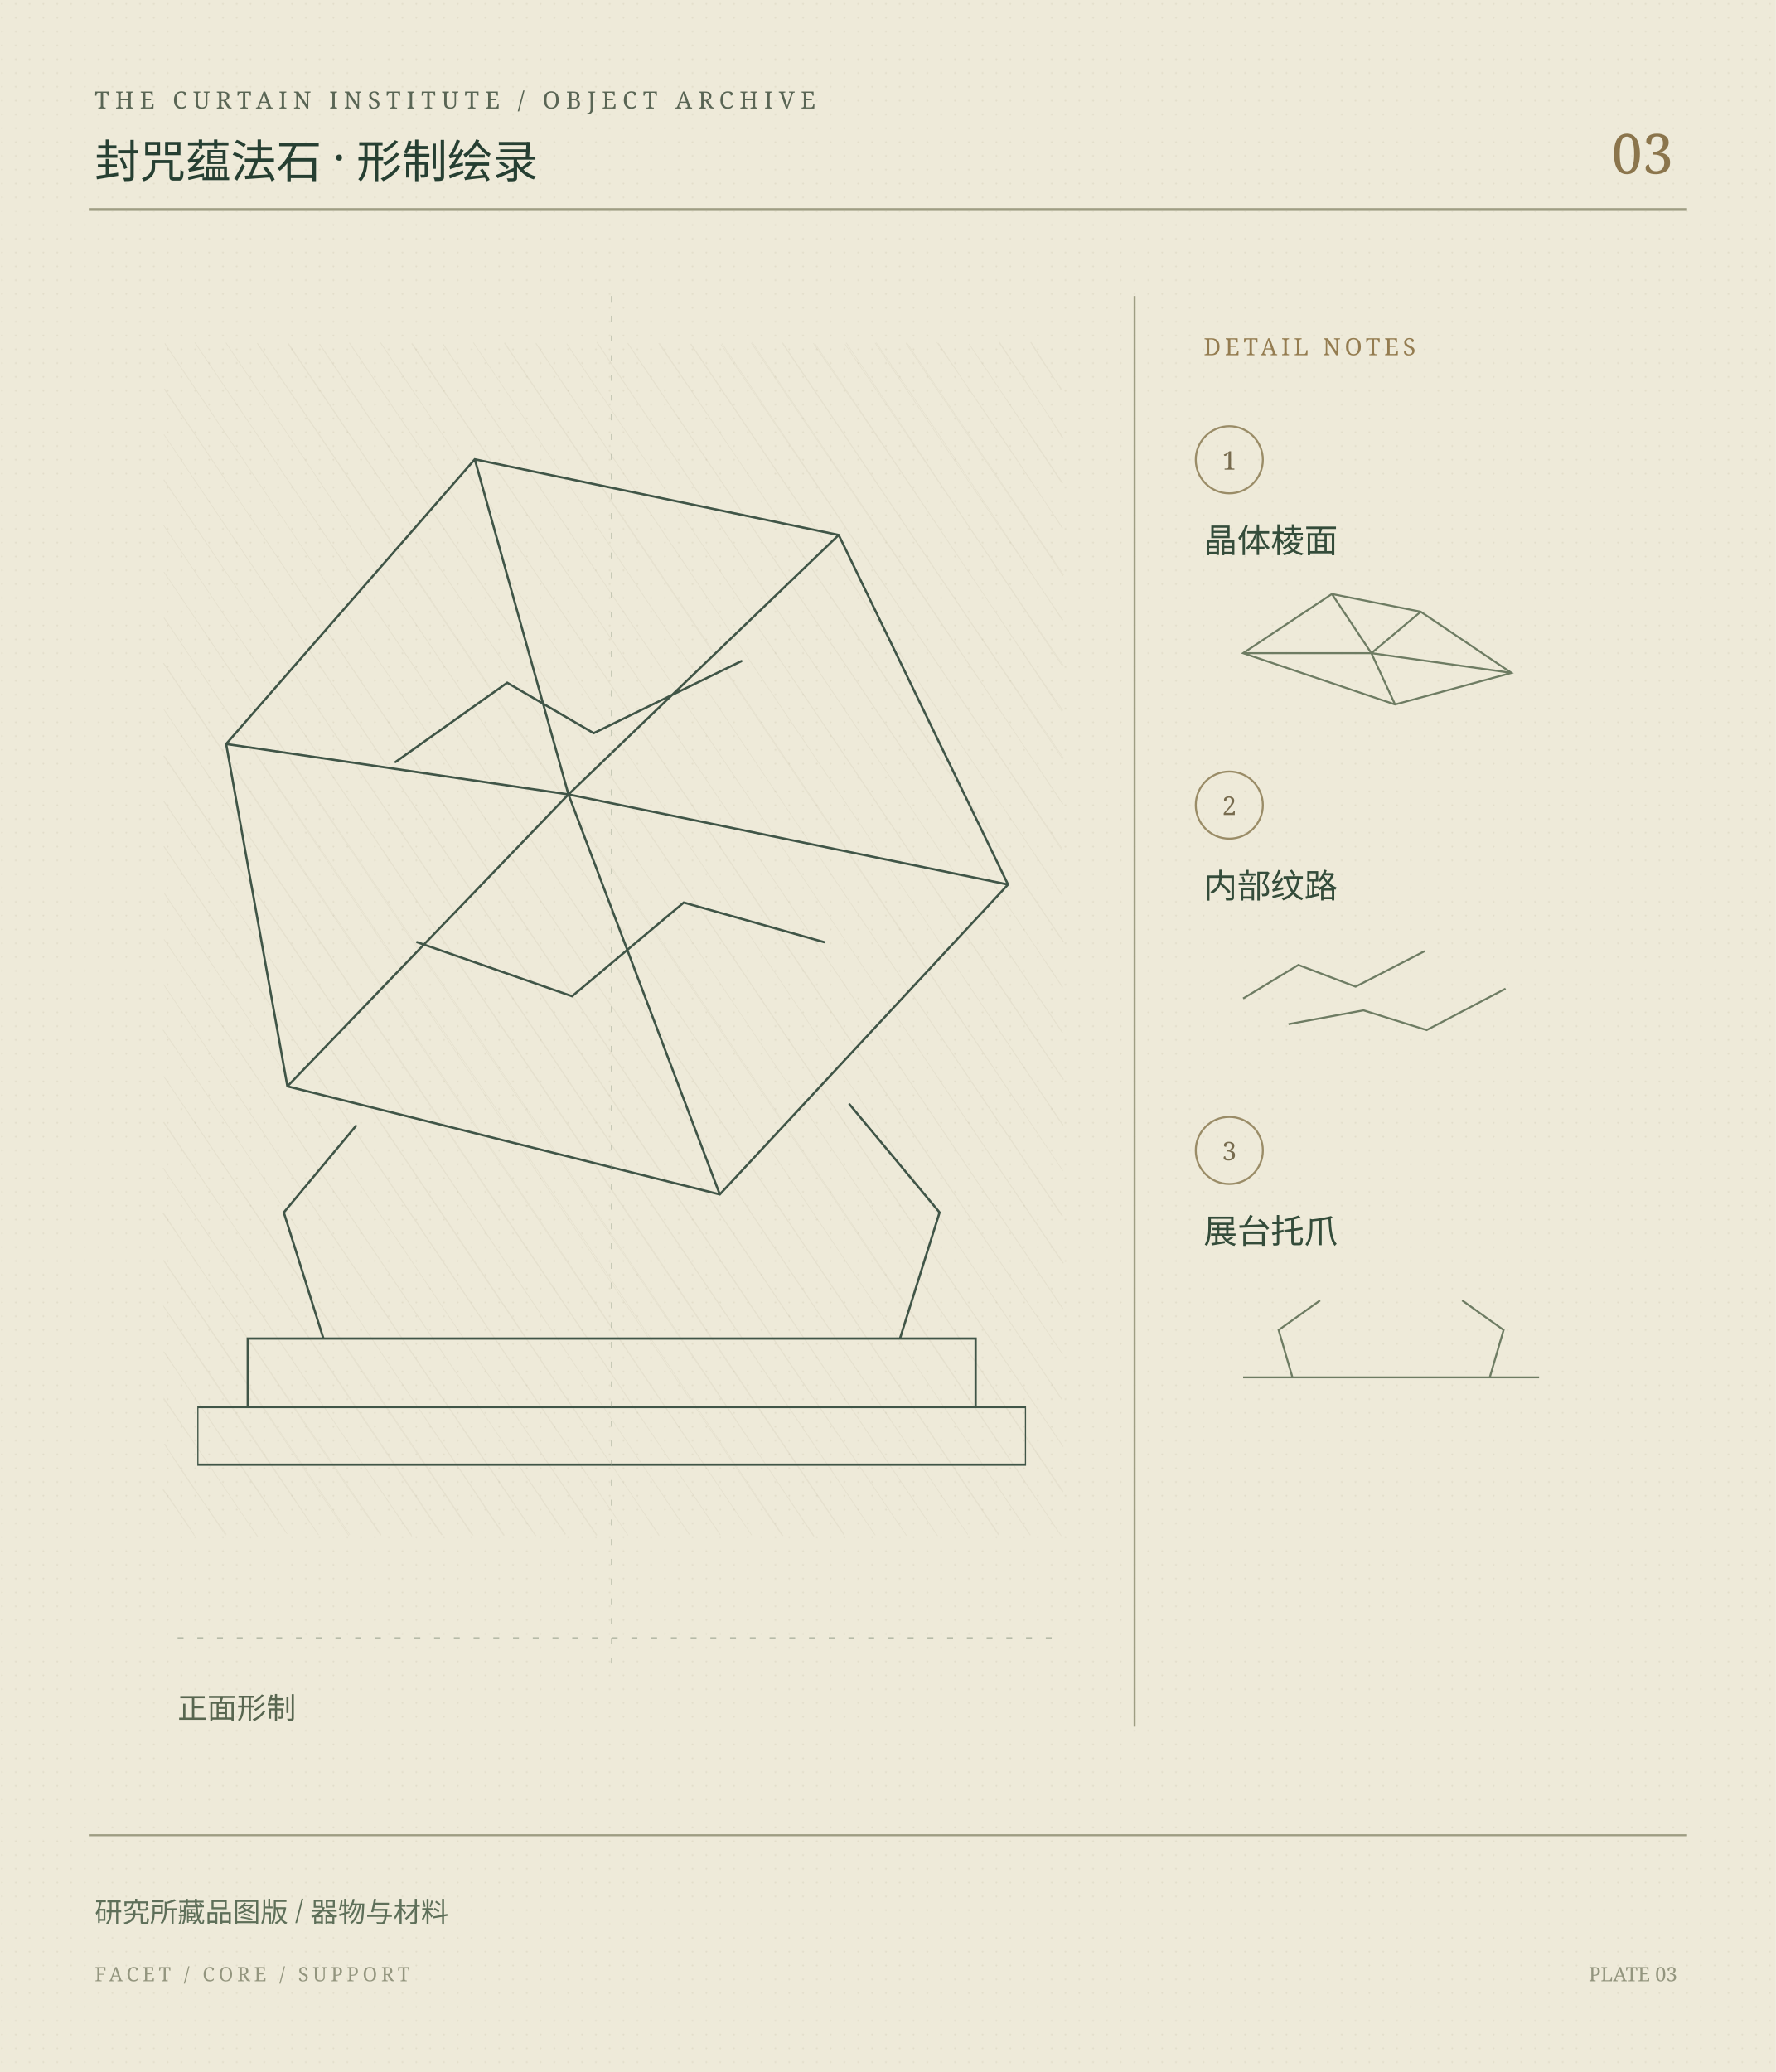
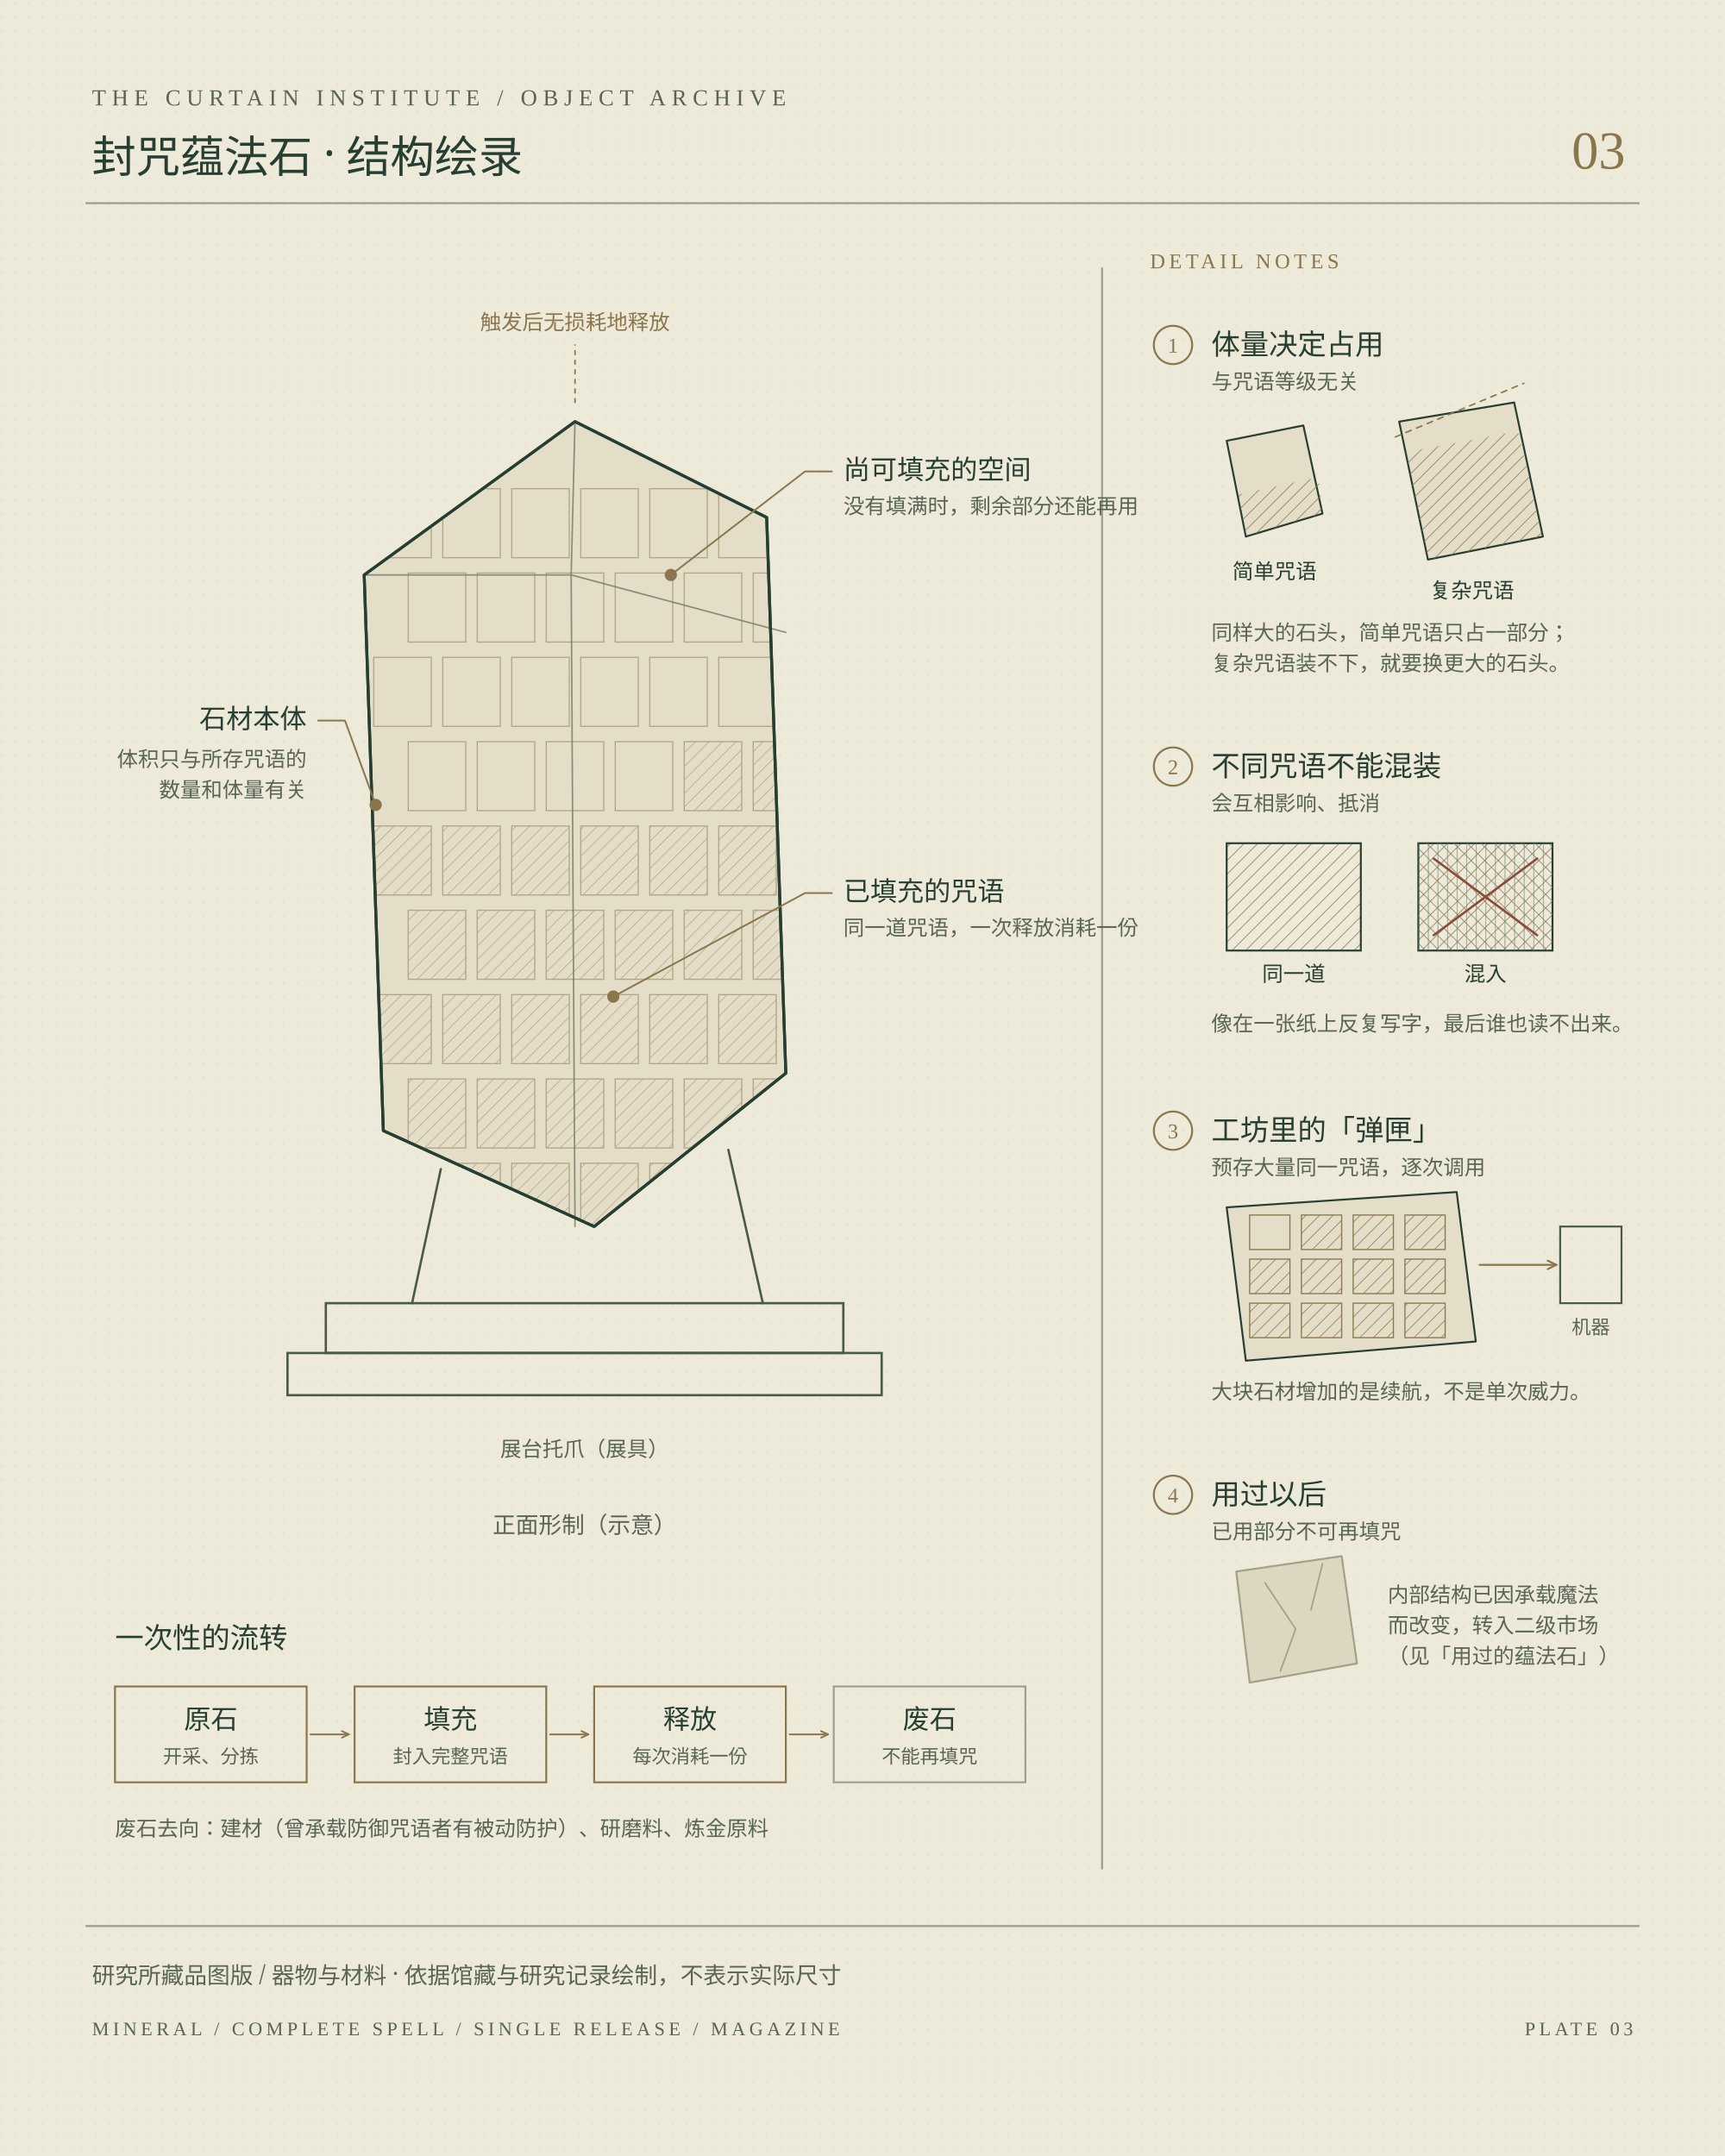
- <svg xmlns="http://www.w3.org/2000/svg" width="900" height="1050" viewBox="0 0 900 1050">
+ <svg xmlns="http://www.w3.org/2000/svg" width="900" height="1125" viewBox="0 0 900 1125">
  <defs>
    <pattern id="paper" width="7" height="7" patternUnits="userSpaceOnUse">
      <circle cx="1" cy="2" r=".45" fill="#9e9475" opacity=".15" />
    </pattern>
+     <pattern id="h-brass" width="5" height="5" patternUnits="userSpaceOnUse" patternTransform="rotate(45)">
+       <line x1="0" y1="0" x2="0" y2="5" stroke="#8b754c" stroke-width="0.9" opacity="0.7" />
+     </pattern>
+     <pattern id="h-brass2" width="5" height="5" patternUnits="userSpaceOnUse" patternTransform="rotate(-45)">
+       <line x1="0" y1="0" x2="0" y2="5" stroke="#8b754c" stroke-width="0.9" opacity="0.7" />
+     </pattern>
+     <pattern id="h-ink" width="4" height="4" patternUnits="userSpaceOnUse" patternTransform="rotate(45)">
+       <line x1="0" y1="0" x2="0" y2="4" stroke="#4a5a49" stroke-width="0.9" opacity="0.45" />
+     </pattern>
+     <pattern id="h-teal" width="5" height="5" patternUnits="userSpaceOnUse" patternTransform="rotate(0)">
+       <line x1="0" y1="0" x2="0" y2="5" stroke="#5d8780" stroke-width="0.9" opacity="0.6" />
+     </pattern>
+     <clipPath id="crystal">
+       <path d="M300 220L400 270L410 560L310 640L200 590L190 300Z" />
+     </clipPath>
  </defs>
-   <rect width="900" height="1050" fill="#eeead9" />
-   <rect width="900" height="1050" fill="url(#paper)" />
-   <path d="M45 106H855M45 930H855M575 150V875" stroke="#9e9d83" stroke-width="1" />
-   <text x="48" y="55" fill="#596554" font-family="Georgia" font-size="12" letter-spacing="3">THE CURTAIN INSTITUTE / OBJECT ARCHIVE</text>
-   <text x="48" y="90" fill="#263f32" font-family="serif" font-size="23">封咒蕴法石 · 形制绘录</text>
-   <text x="848" y="88" text-anchor="end" fill="#8b754c" font-family="Georgia" font-size="28">03</text>
-   <path d="M82.774 777.665 C82.774 777.665, 82.774 777.665, 82.774 777.665 M82.774 777.665 C82.774 777.665, 82.774 777.665, 82.774 777.665 M98.614 778.236 C94.038 771.429, 89.396 764.383, 82.534 754.902 M98.319 777.599 C93.055 769.365, 87.569 761.516, 82.722 754.737 M114.721 777.624 C102.276 760.176, 90.335 743.526, 83.551 731.724 M114.395 778.084 C106.66 766.464, 99.001 754.988, 83.202 731.695 M130.622 778.639 C111.845 751.653, 93.653 723.75, 82.852 708.98 M130.399 778.489 C111.617 751.194, 93.563 723.647, 82.954 708.41 M145.47 777.281 C128.455 752.966, 112.049 727.957, 83.3 685.2 M145.514 777.325 C127.974 751.058, 110.363 725.177, 82.889 684.915 M161.125 777.46 C130.688 733.107, 99.574 686.858, 82.993 662.254 M161.468 777.874 C138.927 744.327, 116.181 710.352, 82.777 661.718 M176.785 778.23 C144.883 731.068, 113.419 683.62, 82.774 638.75 M177.237 777.724 C149.718 737.236, 122.465 696.569, 82.956 638.577 M193.129 777.72 C167.221 740.054, 141.592 701.541, 82.538 614.812 M192.996 778.081 C167.403 741.465, 143.097 704.722, 82.958 614.864 M208.64 778.015 C166.514 716.911, 125.311 655.766, 82.618 591.825 M208.734 778.548 C169.483 721.049, 130.621 663.041, 82.681 591.879 M224.202 777.889 C177.172 707.745, 129.786 638.118, 82.749 568.657 M223.792 777.908 C194.44 734.474, 165.449 691.42, 83.09 568.625 M239.356 778.031 C205.734 728.158, 172.149 678.598, 83.012 545.513 M239.73 778.007 C200.688 719.724, 161.827 662.45, 83.249 545.794 M255.276 778.131 C203.635 700.89, 151.862 623.82, 82.861 522.159 M255.662 778.077 C189.579 680.018, 123.337 581.616, 82.584 521.931 M271.658 778.346 C213.83 692.77, 155.419 606.798, 83.17 499.254 M271.283 778.165 C230.179 717.821, 189.63 657.577, 82.887 498.899 M286.671 777.415 C239.909 708.952, 193.382 640.063, 83.106 476.012 M286.485 777.724 C216.467 673.726, 146.218 569.659, 83.168 476.037 M302.288 778.151 C223.62 661.475, 145.247 545.167, 83.5 452.926 M302.547 777.931 C256.499 710.219, 211.176 643.008, 83.227 452.727 M318.257 778.03 C225.126 640.266, 132.818 502.98, 83.058 428.765 M318.269 778.087 C266.736 702.412, 215.511 626.571, 82.945 428.882 M334.042 777.983 C270.849 685.147, 208.318 592.175, 83.19 406.155 M334.042 778.24 C282.485 701.256, 230.382 624.063, 82.924 406.035 M349.388 777.537 C252.427 634.172, 155.683 490.793, 82.894 383.083 M349.358 777.719 C251.259 631.909, 153.309 486.718, 83.131 382.97 M364.973 777.872 C278.861 650.001, 192.591 521.791, 82.845 359.217 M365.062 777.772 C282.745 656.657, 200.902 535.283, 82.813 359.174 M380.864 777.819 C294.692 650.395, 208.293 522.918, 82.752 336.112 M380.969 777.997 C291.143 644.268, 200.934 510.434, 82.988 336.052 M396.523 778.383 C277.224 602.186, 158.605 425.569, 83.142 313.033 M396.817 778.249 C297.816 630.288, 198.314 482.917, 83.027 313.082 M412.39 778.583 C345.416 677.936, 277.93 577.656, 83.064 289.867 M412.638 778.465 C291.806 600.162, 171.55 421.717, 83.242 290.044 M427.617 777.793 C301.936 591.5, 176.104 404.558, 82.885 266.143 M427.866 777.645 C345.158 654.648, 262.031 531.481, 82.885 266.19 M443.512 777.954 C321.492 597.896, 200.049 417.574, 83.042 243.029 M443.59 778.003 C356.84 649.347, 270.245 521.092, 82.955 243.164 M459.386 778.177 C350.225 616.372, 241.003 454.498, 83.236 220.395 M459.318 778.018 C382.859 665.679, 306.83 552.827, 83.078 220.178 M475.098 778.3 C320.776 550.344, 166.989 322.432, 83.417 197.012 M475.224 778.372 C376.948 632.773, 279.042 487.879, 83.19 197.157 M490.48 777.703 C400.914 644.773, 311.274 512.178, 83.543 174.001 M490.481 777.65 C397.001 638.467, 303.257 499.662, 83.442 174.062 M506.092 777.97 C397.922 616.351, 289.263 455.32, 98.763 173.655 M506.403 777.832 C402.605 623.02, 298.481 468.465, 98.745 173.544 M522.204 777.936 C378.082 564.278, 233.785 350.286, 114.556 173.807 M522.097 778.017 C382.014 569.674, 241.594 361.667, 114.496 173.661 M537.76 778.146 C400.032 572.459, 261.248 367.192, 130.433 173.86 M537.822 778.344 C391.321 561.151, 244.787 343.921, 130.315 173.932 M538.843 755.872 C409.833 565.07, 281.006 373.558, 145.938 174.244 M538.566 756.157 C439.812 609.221, 340.785 462.421, 146.186 174.027 M538.8 733.019 C396.155 521.673, 253.293 309.67, 161.973 174.255 M538.787 733.152 C463.126 621.48, 387.596 509.333, 161.8 174.33 M538.186 709.315 C424.611 539.779, 310.583 370.912, 176.965 173.72 M538.364 709.262 C448.084 574.99, 357.48 440.481, 177.124 173.7 M538.501 686.214 C456.362 564.772, 374.492 442.994, 192.784 173.64 M538.481 686.248 C448.853 554.264, 359.729 421.999, 192.968 173.724 M538.582 663.218 C431.549 504.381, 324.496 345.444, 208.564 174.152 M538.739 663.15 C431.249 503.731, 323.421 343.988, 208.762 173.908 M538.953 640.099 C427.938 476.177, 317.069 311.801, 224.372 174.28 M538.725 640.213 C428.375 476.569, 318.163 313.317, 224.465 174.135 M538.555 616.151 C449.368 484.889, 360.079 352.802, 239.962 173.659 M538.36 616.376 C462.009 503.781, 386.184 391.24, 239.906 173.617 M538.641 593.311 C468.345 488.682, 397.967 383.934, 255.754 173.634 M538.583 593.193 C443.845 453.247, 349.243 312.766, 255.579 173.807 M538.607 570.31 C481.276 484.614, 423.302 399.178, 271.604 173.863 M538.792 570.121 C458.74 451.58, 379.072 333.479, 271.538 174.037 M539.077 547.078 C479.33 458.378, 419.126 369.586, 287.269 174.395 M538.831 547.128 C486.675 470.029, 434.614 392.911, 287.262 174.181 M538.329 523.263 C445.057 384.877, 352.041 246.682, 302.666 173.518 M538.564 523.257 C464.591 413.909, 390.903 304.78, 302.376 173.384 M538.586 500.239 C469.503 397.47, 399.645 294.506, 318.005 173.889 M538.484 500.432 C494.645 434.342, 450.135 368.574, 318.159 173.836 M539.021 477.179 C460.156 359.968, 380.842 242.31, 333.774 173.961 M538.844 477.339 C489.933 405.034, 441.576 332.803, 334.165 173.821 M538.045 453.352 C488.975 380.093, 439.473 306.377, 350.228 174.297 M538.23 453.363 C482.781 371.201, 427.197 288.569, 349.869 174.262 M538.13 430.676 C490.543 359.156, 442.053 287.117, 365.387 174.505 M538.391 430.254 C503.215 377.981, 467.711 325.326, 365.911 174.094 M538.799 407.545 C483.715 325.751, 428.004 243.639, 380.758 173.794 M538.484 407.384 C492.041 337.575, 444.97 267.951, 381.203 173.482 M538.533 384.58 C482.265 301.286, 426.607 218.71, 396.528 174.04 M539.032 384.276 C504.559 334.012, 470.693 283.848, 396.592 173.642 M538.673 360.109 C509.26 317.872, 480.985 274.494, 412.183 173.946 M538.21 360.518 C492.688 292.385, 446.611 223.815, 412.84 173.872 M538.816 337.101 C495.022 273.37, 452.36 208.473, 428.822 173.674 M538.372 337.414 C500.702 281.404, 463.127 225.109, 428.259 174.417 M538.397 314.26 C515.936 280.296, 493.072 245.126, 444.068 173.701 M538.754 314.279 C511.16 273.729, 483.411 233.091, 443.489 173.785 M538.831 291.844 C509.361 247.736, 479.123 204.033, 459.119 173.948 M539.047 291.382 C521.798 265.691, 504.202 239.816, 459.407 173.501 M538.425 267.67 C518.609 237.438, 498.642 207.813, 474.785 173.448 M538.53 267.566 C513.585 230.406, 488.259 193.302, 475.524 173.886 M538.247 244.89 C521.141 219.521, 504.559 193.799, 491.086 174.264 M538.576 244.787 C521.626 219.635, 504.796 194.533, 491.163 174.38 M538.434 222.032 C530.598 208.748, 521.843 196.538, 506.357 173.162 M538.765 221.857 C530.49 208.984, 521.831 196.499, 506.327 173.681 M537.86 197.772 C534.649 191.68, 530.575 186.262, 522.516 173.381 M538.307 197.601 C532.775 189.671, 527.489 182.195, 522.285 173.455" stroke="#a49b7f" stroke-width="0.35" fill="none" opacity=".12" />
-   <svg x="100" y="175" width="420" height="625" viewBox="0 0 230 279">
-     <g id="svgGroup" stroke-linecap="round" fill-rule="evenodd" font-size="9pt" stroke="#405547" stroke-width="1.15" fill="none" style="stroke:#405547;stroke-width:1.15;fill:none">
-       <path d="M 25 174 L 8 79 L 77 0 L 178 21 L 225 118 L 145 204 L 25 174 Z M 0 279 L 0 263 L 230 263 L 230 279 L 0 279 Z M 14 263 L 14 244 L 216 244 L 216 263 L 14 263 Z M 77 0 L 103 93 L 225 118 M 25 174 L 103 93 L 77 0 M 178 21 L 103 93 L 8 79 M 174 134 L 135 123 L 104 149 L 61 134 M 151 56 L 110 76 L 86 62 L 55 84 M 181 179 L 206 209 L 195 244 M 44 185 L 24 209 L 35 244 M 103 93 145 204" vector-effect="non-scaling-stroke" />
-     </g>
-   </svg>
-   <path d="M90 830H540M310 150V850" stroke="#8c9984" stroke-width=".65" stroke-dasharray="3 7" opacity=".6" />
-   <text x="90" y="871" font-family="serif" font-size="15" fill="#586650">正面形制</text>
-   <text x="610" y="180" fill="#947c50" font-family="Georgia" font-size="12" letter-spacing="2">DETAIL NOTES</text>
-   <circle cx="623" cy="233" r="17" fill="none" stroke="#9a8c67" />
-   <text x="623" y="238" text-anchor="middle" fill="#776b4e" font-family="Georgia" font-size="13">1</text>
-   <text x="610" y="280" fill="#344c3a" font-family="serif" font-size="17">晶体棱面</text>
-   <g transform="translate(610 296)" fill="none" stroke="#6e7c63" stroke-width="1">
-     <path d="M20 35L65 5L110 14L156 45L97 61Z M65 5L85 35L156 45M85 35L97 61M20 35L85 35L110 14" />
+   <rect width="900" height="1125" fill="#eeead9" />
+   <rect width="900" height="1125" fill="url(#paper)" />
+   <path d="M45 106L855 106" fill="none" stroke="#9e9d83" stroke-width="1" stroke-linecap="round" stroke-linejoin="round" />
+   <path d="M45 1005L855 1005" fill="none" stroke="#9e9d83" stroke-width="1" stroke-linecap="round" stroke-linejoin="round" />
+   <path d="M575 140L575 975" fill="none" stroke="#9e9d83" stroke-width="1" stroke-linecap="round" stroke-linejoin="round" />
+   <text x="48" y="55" fill="#596554" font-family="Georgia,'Times New Roman',serif" font-size="12" letter-spacing="3">THE CURTAIN INSTITUTE / OBJECT ARCHIVE</text>
+   <text x="48" y="90" fill="#263f32" font-family="'Noto Serif SC','Source Han Serif SC','Songti SC','SimSun',serif" font-size="23">封咒蕴法石 · 结构绘录</text>
+   <text x="848" y="88" fill="#8b754c" font-family="Georgia,'Times New Roman',serif" font-size="28" text-anchor="end">03</text>
+   <text x="600" y="140" fill="#8b754c" font-family="Georgia,'Times New Roman',serif" font-size="11" letter-spacing="2">DETAIL NOTES</text>
+   <text x="48" y="1035" fill="#596554" font-family="'Noto Serif SC','Source Han Serif SC','Songti SC','SimSun',serif" font-size="12">研究所藏品图版 / 器物与材料 · 依据馆藏与研究记录绘制，不表示实际尺寸</text>
+   <text x="48" y="1062" fill="#596554" font-family="Georgia,'Times New Roman',serif" font-size="10" letter-spacing="2">MINERAL / COMPLETE SPELL / SINGLE RELEASE / MAGAZINE</text>
+   <text x="852" y="1062" fill="#596554" font-family="Georgia,'Times New Roman',serif" font-size="10" text-anchor="end" letter-spacing="2">PLATE 03</text>
+   <path d="M300 220L400 270L410 560L310 640L200 590L190 300Z" fill="#e4ddc8" stroke="#263f32" stroke-width="1.5" stroke-linecap="round" stroke-linejoin="round" />
+   <path d="M300 220L298 300L190 300M298 300L410 330M298 300L300 640" fill="none" stroke="#4a5a49" stroke-width="0.8" opacity="0.6" stroke-linecap="round" stroke-linejoin="round" />
+   <g clip-path="url(#crystal)">
+     <rect x="195" y="255" width="30" height="36" fill="none" stroke="#8b754c" stroke-width="0.6" opacity="0.55" />
+     <rect x="231" y="255" width="30" height="36" fill="none" stroke="#8b754c" stroke-width="0.6" opacity="0.55" />
+     <rect x="267" y="255" width="30" height="36" fill="none" stroke="#8b754c" stroke-width="0.6" opacity="0.55" />
+     <rect x="303" y="255" width="30" height="36" fill="none" stroke="#8b754c" stroke-width="0.6" opacity="0.55" />
+     <rect x="339" y="255" width="30" height="36" fill="none" stroke="#8b754c" stroke-width="0.6" opacity="0.55" />
+     <rect x="375" y="255" width="30" height="36" fill="none" stroke="#8b754c" stroke-width="0.6" opacity="0.55" />
+     <rect x="213" y="299" width="30" height="36" fill="none" stroke="#8b754c" stroke-width="0.6" opacity="0.55" />
+     <rect x="249" y="299" width="30" height="36" fill="none" stroke="#8b754c" stroke-width="0.6" opacity="0.55" />
+     <rect x="285" y="299" width="30" height="36" fill="none" stroke="#8b754c" stroke-width="0.6" opacity="0.55" />
+     <rect x="321" y="299" width="30" height="36" fill="none" stroke="#8b754c" stroke-width="0.6" opacity="0.55" />
+     <rect x="357" y="299" width="30" height="36" fill="none" stroke="#8b754c" stroke-width="0.6" opacity="0.55" />
+     <rect x="393" y="299" width="30" height="36" fill="none" stroke="#8b754c" stroke-width="0.6" opacity="0.55" />
+     <rect x="195" y="343" width="30" height="36" fill="none" stroke="#8b754c" stroke-width="0.6" opacity="0.55" />
+     <rect x="231" y="343" width="30" height="36" fill="none" stroke="#8b754c" stroke-width="0.6" opacity="0.55" />
+     <rect x="267" y="343" width="30" height="36" fill="none" stroke="#8b754c" stroke-width="0.6" opacity="0.55" />
+     <rect x="303" y="343" width="30" height="36" fill="none" stroke="#8b754c" stroke-width="0.6" opacity="0.55" />
+     <rect x="339" y="343" width="30" height="36" fill="none" stroke="#8b754c" stroke-width="0.6" opacity="0.55" />
+     <rect x="375" y="343" width="30" height="36" fill="none" stroke="#8b754c" stroke-width="0.6" opacity="0.55" />
+     <rect x="213" y="387" width="30" height="36" fill="none" stroke="#8b754c" stroke-width="0.6" opacity="0.55" />
+     <rect x="249" y="387" width="30" height="36" fill="none" stroke="#8b754c" stroke-width="0.6" opacity="0.55" />
+     <rect x="285" y="387" width="30" height="36" fill="none" stroke="#8b754c" stroke-width="0.6" opacity="0.55" />
+     <rect x="321" y="387" width="30" height="36" fill="none" stroke="#8b754c" stroke-width="0.6" opacity="0.55" />
+     <rect x="357" y="387" width="30" height="36" fill="url(#h-brass)" stroke="#8b754c" stroke-width="0.6" opacity="0.55" />
+     <rect x="393" y="387" width="30" height="36" fill="url(#h-brass)" stroke="#8b754c" stroke-width="0.6" opacity="0.55" />
+     <rect x="195" y="431" width="30" height="36" fill="url(#h-brass)" stroke="#8b754c" stroke-width="0.6" opacity="0.55" />
+     <rect x="231" y="431" width="30" height="36" fill="url(#h-brass)" stroke="#8b754c" stroke-width="0.6" opacity="0.55" />
+     <rect x="267" y="431" width="30" height="36" fill="url(#h-brass)" stroke="#8b754c" stroke-width="0.6" opacity="0.55" />
+     <rect x="303" y="431" width="30" height="36" fill="url(#h-brass)" stroke="#8b754c" stroke-width="0.6" opacity="0.55" />
+     <rect x="339" y="431" width="30" height="36" fill="url(#h-brass)" stroke="#8b754c" stroke-width="0.6" opacity="0.55" />
+     <rect x="375" y="431" width="30" height="36" fill="url(#h-brass)" stroke="#8b754c" stroke-width="0.6" opacity="0.55" />
+     <rect x="213" y="475" width="30" height="36" fill="url(#h-brass)" stroke="#8b754c" stroke-width="0.6" opacity="0.55" />
+     <rect x="249" y="475" width="30" height="36" fill="url(#h-brass)" stroke="#8b754c" stroke-width="0.6" opacity="0.55" />
+     <rect x="285" y="475" width="30" height="36" fill="url(#h-brass)" stroke="#8b754c" stroke-width="0.6" opacity="0.55" />
+     <rect x="321" y="475" width="30" height="36" fill="url(#h-brass)" stroke="#8b754c" stroke-width="0.6" opacity="0.55" />
+     <rect x="357" y="475" width="30" height="36" fill="url(#h-brass)" stroke="#8b754c" stroke-width="0.6" opacity="0.55" />
+     <rect x="393" y="475" width="30" height="36" fill="url(#h-brass)" stroke="#8b754c" stroke-width="0.6" opacity="0.55" />
+     <rect x="195" y="519" width="30" height="36" fill="url(#h-brass)" stroke="#8b754c" stroke-width="0.6" opacity="0.55" />
+     <rect x="231" y="519" width="30" height="36" fill="url(#h-brass)" stroke="#8b754c" stroke-width="0.6" opacity="0.55" />
+     <rect x="267" y="519" width="30" height="36" fill="url(#h-brass)" stroke="#8b754c" stroke-width="0.6" opacity="0.55" />
+     <rect x="303" y="519" width="30" height="36" fill="url(#h-brass)" stroke="#8b754c" stroke-width="0.6" opacity="0.55" />
+     <rect x="339" y="519" width="30" height="36" fill="url(#h-brass)" stroke="#8b754c" stroke-width="0.6" opacity="0.55" />
+     <rect x="375" y="519" width="30" height="36" fill="url(#h-brass)" stroke="#8b754c" stroke-width="0.6" opacity="0.55" />
+     <rect x="213" y="563" width="30" height="36" fill="url(#h-brass)" stroke="#8b754c" stroke-width="0.6" opacity="0.55" />
+     <rect x="249" y="563" width="30" height="36" fill="url(#h-brass)" stroke="#8b754c" stroke-width="0.6" opacity="0.55" />
+     <rect x="285" y="563" width="30" height="36" fill="url(#h-brass)" stroke="#8b754c" stroke-width="0.6" opacity="0.55" />
+     <rect x="321" y="563" width="30" height="36" fill="url(#h-brass)" stroke="#8b754c" stroke-width="0.6" opacity="0.55" />
+     <rect x="357" y="563" width="30" height="36" fill="url(#h-brass)" stroke="#8b754c" stroke-width="0.6" opacity="0.55" />
+     <rect x="393" y="563" width="30" height="36" fill="url(#h-brass)" stroke="#8b754c" stroke-width="0.6" opacity="0.55" />
+     <rect x="195" y="607" width="30" height="36" fill="url(#h-brass)" stroke="#8b754c" stroke-width="0.6" opacity="0.55" />
+     <rect x="231" y="607" width="30" height="36" fill="url(#h-brass)" stroke="#8b754c" stroke-width="0.6" opacity="0.55" />
+     <rect x="267" y="607" width="30" height="36" fill="url(#h-brass)" stroke="#8b754c" stroke-width="0.6" opacity="0.55" />
+     <rect x="303" y="607" width="30" height="36" fill="url(#h-brass)" stroke="#8b754c" stroke-width="0.6" opacity="0.55" />
+     <rect x="339" y="607" width="30" height="36" fill="url(#h-brass)" stroke="#8b754c" stroke-width="0.6" opacity="0.55" />
+     <rect x="375" y="607" width="30" height="36" fill="url(#h-brass)" stroke="#8b754c" stroke-width="0.6" opacity="0.55" />
  </g>
-   <circle cx="623" cy="408" r="17" fill="none" stroke="#9a8c67" />
-   <text x="623" y="413" text-anchor="middle" fill="#776b4e" font-family="Georgia" font-size="13">2</text>
-   <text x="610" y="455" fill="#344c3a" font-family="serif" font-size="17">内部纹路</text>
-   <g transform="translate(610 471)" fill="none" stroke="#6e7c63" stroke-width="1">
-     <path d="M20 35L48 18L77 29L112 11M43 48L81 41L113 51L153 30" />
-   </g>
-   <circle cx="623" cy="583" r="17" fill="none" stroke="#9a8c67" />
-   <text x="623" y="588" text-anchor="middle" fill="#776b4e" font-family="Georgia" font-size="13">3</text>
-   <text x="610" y="630" fill="#344c3a" font-family="serif" font-size="17">展台托爪</text>
-   <g transform="translate(610 646)" fill="none" stroke="#6e7c63" stroke-width="1">
-     <path d="M20 52H170M45 52L38 28L59 13M145 52L152 28L131 13" />
-   </g>
-   <text x="48" y="974" fill="#5e6f59" font-family="serif" font-size="14">研究所藏品图版 / 器物与材料</text>
-   <text x="48" y="1004" fill="#93957e" font-family="Georgia" font-size="10" letter-spacing="2">FACET / CORE / SUPPORT</text>
-   <text x="850" y="1004" text-anchor="end" fill="#93957e" font-family="Georgia" font-size="10">PLATE 03</text>
+   <path d="M300 220L400 270L410 560L310 640L200 590L190 300Z" fill="none" stroke="#263f32" stroke-width="1.5" stroke-linecap="round" stroke-linejoin="round" />
+   <path d="M230 610L215 680M380 600L398 680" fill="none" stroke="#4a5a49" stroke-width="1.2" stroke-linecap="round" stroke-linejoin="round" />
+   <rect x="170" y="680" width="270" height="26" fill="none" stroke="#4a5a49" stroke-width="1.2" />
+   <rect x="150" y="706" width="310" height="22" fill="none" stroke="#4a5a49" stroke-width="1.2" />
+   <text x="305" y="760" fill="#596554" font-family="'Noto Serif SC','Source Han Serif SC','Songti SC','SimSun',serif" font-size="11" text-anchor="middle">展台托爪（展具）</text>
+   <circle cx="350" cy="300" r="2.6" fill="#8b754c" stroke="#8b754c" stroke-width="1.2" />
+   <path d="M350 300L420 246L434 246" fill="none" stroke="#8b754c" stroke-width="0.9" stroke-linecap="round" stroke-linejoin="round" />
+   <text x="440" y="250" fill="#263f32" font-family="'Noto Serif SC','Source Han Serif SC','Songti SC','SimSun',serif" font-size="14">尚可填充的空间</text>
+   <text x="440" y="268" fill="#596554" font-family="'Noto Serif SC','Source Han Serif SC','Songti SC','SimSun',serif" font-size="11">没有填满时，剩余部分还能再用</text>
+   <circle cx="320" cy="520" r="2.6" fill="#8b754c" stroke="#8b754c" stroke-width="1.2" />
+   <path d="M320 520L420 466L434 466" fill="none" stroke="#8b754c" stroke-width="0.9" stroke-linecap="round" stroke-linejoin="round" />
+   <text x="440" y="470" fill="#263f32" font-family="'Noto Serif SC','Source Han Serif SC','Songti SC','SimSun',serif" font-size="14">已填充的咒语</text>
+   <text x="440" y="488" fill="#596554" font-family="'Noto Serif SC','Source Han Serif SC','Songti SC','SimSun',serif" font-size="11">同一道咒语，一次释放消耗一份</text>
+   <circle cx="196" cy="420" r="2.6" fill="#8b754c" stroke="#8b754c" stroke-width="1.2" />
+   <path d="M196 420L180 376L166 376" fill="none" stroke="#8b754c" stroke-width="0.9" stroke-linecap="round" stroke-linejoin="round" />
+   <text x="160" y="380" fill="#263f32" font-family="'Noto Serif SC','Source Han Serif SC','Songti SC','SimSun',serif" font-size="14" text-anchor="end">石材本体</text>
+   <text x="160" y="400" fill="#596554" font-family="'Noto Serif SC','Source Han Serif SC','Songti SC','SimSun',serif" font-size="11" text-anchor="end">体积只与所存咒语的</text>
+   <text x="160" y="416" fill="#596554" font-family="'Noto Serif SC','Source Han Serif SC','Songti SC','SimSun',serif" font-size="11" text-anchor="end">数量和体量有关</text>
+   <path d="M300 210L300 180" fill="none" stroke="#8b754c" stroke-width="0.8" stroke-dasharray="2 3" stroke-linecap="round" stroke-linejoin="round" />
+   <text x="300" y="172" fill="#8b754c" font-family="'Noto Serif SC','Source Han Serif SC','Songti SC','SimSun',serif" font-size="11" text-anchor="middle">触发后无损耗地释放</text>
+   <text x="305" y="800" fill="#596554" font-family="'Noto Serif SC','Source Han Serif SC','Songti SC','SimSun',serif" font-size="12" text-anchor="middle">正面形制（示意）</text>
+   <text x="60" y="860" fill="#263f32" font-family="'Noto Serif SC','Source Han Serif SC','Songti SC','SimSun',serif" font-size="15">一次性的流转</text>
+   <rect x="60" y="880" width="100" height="50" fill="none" stroke="#8b754c" stroke-width="1" />
+   <text x="110" y="902" fill="#263f32" font-family="'Noto Serif SC','Source Han Serif SC','Songti SC','SimSun',serif" font-size="14" text-anchor="middle">原石</text>
+   <text x="110" y="920" fill="#596554" font-family="'Noto Serif SC','Source Han Serif SC','Songti SC','SimSun',serif" font-size="10" text-anchor="middle">开采、分拣</text>
+   <path d="M162 905L182 905" fill="none" stroke="#8b754c" stroke-width="0.9" stroke-linecap="round" stroke-linejoin="round" />
+   <path d="M178.4 906.7L182 905L178.4 903.3" fill="none" stroke="#8b754c" stroke-width="0.9" stroke-linecap="round" stroke-linejoin="round" />
+   <rect x="185" y="880" width="100" height="50" fill="none" stroke="#8b754c" stroke-width="1" />
+   <text x="235" y="902" fill="#263f32" font-family="'Noto Serif SC','Source Han Serif SC','Songti SC','SimSun',serif" font-size="14" text-anchor="middle">填充</text>
+   <text x="235" y="920" fill="#596554" font-family="'Noto Serif SC','Source Han Serif SC','Songti SC','SimSun',serif" font-size="10" text-anchor="middle">封入完整咒语</text>
+   <path d="M287 905L307 905" fill="none" stroke="#8b754c" stroke-width="0.9" stroke-linecap="round" stroke-linejoin="round" />
+   <path d="M303.4 906.7L307 905L303.4 903.3" fill="none" stroke="#8b754c" stroke-width="0.9" stroke-linecap="round" stroke-linejoin="round" />
+   <rect x="310" y="880" width="100" height="50" fill="none" stroke="#8b754c" stroke-width="1" />
+   <text x="360" y="902" fill="#263f32" font-family="'Noto Serif SC','Source Han Serif SC','Songti SC','SimSun',serif" font-size="14" text-anchor="middle">释放</text>
+   <text x="360" y="920" fill="#596554" font-family="'Noto Serif SC','Source Han Serif SC','Songti SC','SimSun',serif" font-size="10" text-anchor="middle">每次消耗一份</text>
+   <path d="M412 905L432 905" fill="none" stroke="#8b754c" stroke-width="0.9" stroke-linecap="round" stroke-linejoin="round" />
+   <path d="M428.4 906.7L432 905L428.4 903.3" fill="none" stroke="#8b754c" stroke-width="0.9" stroke-linecap="round" stroke-linejoin="round" />
+   <rect x="435" y="880" width="100" height="50" fill="none" stroke="#a3a089" stroke-width="1" />
+   <text x="485" y="902" fill="#263f32" font-family="'Noto Serif SC','Source Han Serif SC','Songti SC','SimSun',serif" font-size="14" text-anchor="middle">废石</text>
+   <text x="485" y="920" fill="#596554" font-family="'Noto Serif SC','Source Han Serif SC','Songti SC','SimSun',serif" font-size="10" text-anchor="middle">不能再填咒</text>
+   <text x="60" y="958" fill="#596554" font-family="'Noto Serif SC','Source Han Serif SC','Songti SC','SimSun',serif" font-size="11">废石去向：建材（曾承载防御咒语者有被动防护）、研磨料、炼金原料</text>
+   <circle cx="612" cy="180" r="10" fill="none" stroke="#8b754c" stroke-width="1" />
+   <text x="612" y="184" fill="#8b754c" font-family="Georgia,'Times New Roman',serif" font-size="11" text-anchor="middle">1</text>
+   <text x="632" y="185" fill="#263f32" font-family="'Noto Serif SC','Source Han Serif SC','Songti SC','SimSun',serif" font-size="15">体量决定占用</text>
+   <text x="632" y="203" fill="#596554" font-family="'Noto Serif SC','Source Han Serif SC','Songti SC','SimSun',serif" font-size="11">与咒语等级无关</text>
+   <path d="M640 230L680 222L690 268L650 280Z" fill="#e4ddc8" stroke="#263f32" stroke-width="1" stroke-linecap="round" stroke-linejoin="round" />
+   <path d="M646 258L688 249L690 268L650 280Z" fill="url(#h-brass)" stroke="none" stroke-width="1.2" stroke-linecap="round" stroke-linejoin="round" />
+   <path d="M730 220L790 210L805 280L745 292Z" fill="#e4ddc8" stroke="#263f32" stroke-width="1" stroke-linecap="round" stroke-linejoin="round" />
+   <path d="M733 236L792 225L805 280L745 292Z" fill="url(#h-brass)" stroke="none" stroke-width="1.2" stroke-linecap="round" stroke-linejoin="round" />
+   <path d="M728 228L795 200" fill="none" stroke="#8b754c" stroke-width="0.8" stroke-dasharray="3 3" stroke-linecap="round" stroke-linejoin="round" />
+   <text x="665" y="302" fill="#263f32" font-family="'Noto Serif SC','Source Han Serif SC','Songti SC','SimSun',serif" font-size="11" text-anchor="middle">简单咒语</text>
+   <text x="768" y="312" fill="#263f32" font-family="'Noto Serif SC','Source Han Serif SC','Songti SC','SimSun',serif" font-size="11" text-anchor="middle">复杂咒语</text>
+   <text x="632" y="334" fill="#596554" font-family="'Noto Serif SC','Source Han Serif SC','Songti SC','SimSun',serif" font-size="11">同样大的石头，简单咒语只占一部分；</text>
+   <text x="632" y="350" fill="#596554" font-family="'Noto Serif SC','Source Han Serif SC','Songti SC','SimSun',serif" font-size="11">复杂咒语装不下，就要换更大的石头。</text>
+   <circle cx="612" cy="400" r="10" fill="none" stroke="#8b754c" stroke-width="1" />
+   <text x="612" y="404" fill="#8b754c" font-family="Georgia,'Times New Roman',serif" font-size="11" text-anchor="middle">2</text>
+   <text x="632" y="405" fill="#263f32" font-family="'Noto Serif SC','Source Han Serif SC','Songti SC','SimSun',serif" font-size="15">不同咒语不能混装</text>
+   <text x="632" y="423" fill="#596554" font-family="'Noto Serif SC','Source Han Serif SC','Songti SC','SimSun',serif" font-size="11">会互相影响、抵消</text>
+   <rect x="640" y="440" width="70" height="56" fill="url(#h-brass)" stroke="#263f32" stroke-width="1" />
+   <text x="675" y="512" fill="#263f32" font-family="'Noto Serif SC','Source Han Serif SC','Songti SC','SimSun',serif" font-size="11" text-anchor="middle">同一道</text>
+   <rect x="740" y="440" width="70" height="56" fill="url(#h-brass)" stroke="#263f32" stroke-width="1" />
+   <rect x="740" y="440" width="70" height="56" fill="url(#h-brass2)" stroke="none" stroke-width="1.2" />
+   <rect x="740" y="440" width="70" height="56" fill="url(#h-teal)" stroke="none" stroke-width="1.2" />
+   <path d="M748 448L802 488" fill="none" stroke="#8a4b3a" stroke-width="1.2" stroke-linecap="round" stroke-linejoin="round" />
+   <path d="M802 448L748 488" fill="none" stroke="#8a4b3a" stroke-width="1.2" stroke-linecap="round" stroke-linejoin="round" />
+   <text x="775" y="512" fill="#263f32" font-family="'Noto Serif SC','Source Han Serif SC','Songti SC','SimSun',serif" font-size="11" text-anchor="middle">混入</text>
+   <text x="632" y="538" fill="#596554" font-family="'Noto Serif SC','Source Han Serif SC','Songti SC','SimSun',serif" font-size="11">像在一张纸上反复写字，最后谁也读不出来。</text>
+   <circle cx="612" cy="590" r="10" fill="none" stroke="#8b754c" stroke-width="1" />
+   <text x="612" y="594" fill="#8b754c" font-family="Georgia,'Times New Roman',serif" font-size="11" text-anchor="middle">3</text>
+   <text x="632" y="595" fill="#263f32" font-family="'Noto Serif SC','Source Han Serif SC','Songti SC','SimSun',serif" font-size="15">工坊里的「弹匣」</text>
+   <text x="632" y="613" fill="#596554" font-family="'Noto Serif SC','Source Han Serif SC','Songti SC','SimSun',serif" font-size="11">预存大量同一咒语，逐次调用</text>
+   <path d="M640 630L760 622L770 700L650 710Z" fill="#e4ddc8" stroke="#263f32" stroke-width="1" stroke-linecap="round" stroke-linejoin="round" />
+   <rect x="652" y="634" width="21" height="18" fill="none" stroke="#8b754c" stroke-width="0.6" />
+   <rect x="652" y="657" width="21" height="18" fill="url(#h-brass)" stroke="#8b754c" stroke-width="0.6" />
+   <rect x="652" y="680" width="21" height="18" fill="url(#h-brass)" stroke="#8b754c" stroke-width="0.6" />
+   <rect x="679" y="634" width="21" height="18" fill="url(#h-brass)" stroke="#8b754c" stroke-width="0.6" />
+   <rect x="679" y="657" width="21" height="18" fill="url(#h-brass)" stroke="#8b754c" stroke-width="0.6" />
+   <rect x="679" y="680" width="21" height="18" fill="url(#h-brass)" stroke="#8b754c" stroke-width="0.6" />
+   <rect x="706" y="634" width="21" height="18" fill="url(#h-brass)" stroke="#8b754c" stroke-width="0.6" />
+   <rect x="706" y="657" width="21" height="18" fill="url(#h-brass)" stroke="#8b754c" stroke-width="0.6" />
+   <rect x="706" y="680" width="21" height="18" fill="url(#h-brass)" stroke="#8b754c" stroke-width="0.6" />
+   <rect x="733" y="634" width="21" height="18" fill="url(#h-brass)" stroke="#8b754c" stroke-width="0.6" />
+   <rect x="733" y="657" width="21" height="18" fill="url(#h-brass)" stroke="#8b754c" stroke-width="0.6" />
+   <rect x="733" y="680" width="21" height="18" fill="url(#h-brass)" stroke="#8b754c" stroke-width="0.6" />
+   <path d="M772 660L812 660" fill="none" stroke="#8b754c" stroke-width="1" stroke-linecap="round" stroke-linejoin="round" />
+   <path d="M807.5 662.2L812 660L807.5 657.8" fill="none" stroke="#8b754c" stroke-width="1" stroke-linecap="round" stroke-linejoin="round" />
+   <rect x="814" y="640" width="32" height="40" fill="none" stroke="#4a5a49" stroke-width="1" />
+   <text x="830" y="696" fill="#596554" font-family="'Noto Serif SC','Source Han Serif SC','Songti SC','SimSun',serif" font-size="10" text-anchor="middle">机器</text>
+   <text x="632" y="730" fill="#596554" font-family="'Noto Serif SC','Source Han Serif SC','Songti SC','SimSun',serif" font-size="11">大块石材增加的是续航，不是单次威力。</text>
+   <circle cx="612" cy="780" r="10" fill="none" stroke="#8b754c" stroke-width="1" />
+   <text x="612" y="784" fill="#8b754c" font-family="Georgia,'Times New Roman',serif" font-size="11" text-anchor="middle">4</text>
+   <text x="632" y="785" fill="#263f32" font-family="'Noto Serif SC','Source Han Serif SC','Songti SC','SimSun',serif" font-size="15">用过以后</text>
+   <text x="632" y="803" fill="#596554" font-family="'Noto Serif SC','Source Han Serif SC','Songti SC','SimSun',serif" font-size="11">已用部分不可再填咒</text>
+   <path d="M645 820L700 812L708 868L652 878Z" fill="#ddd6c0" stroke="#a3a089" stroke-width="1" stroke-linecap="round" stroke-linejoin="round" />
+   <path d="M660 826L676 850L668 872M690 816L684 840" fill="none" stroke="#a3a089" stroke-width="0.8" stroke-linecap="round" stroke-linejoin="round" />
+   <text x="724" y="836" fill="#596554" font-family="'Noto Serif SC','Source Han Serif SC','Songti SC','SimSun',serif" font-size="11">内部结构已因承载魔法</text>
+   <text x="724" y="852" fill="#596554" font-family="'Noto Serif SC','Source Han Serif SC','Songti SC','SimSun',serif" font-size="11">而改变，转入二级市场</text>
+   <text x="724" y="868" fill="#596554" font-family="'Noto Serif SC','Source Han Serif SC','Songti SC','SimSun',serif" font-size="11">（见「用过的蕴法石」）</text>
</svg>
